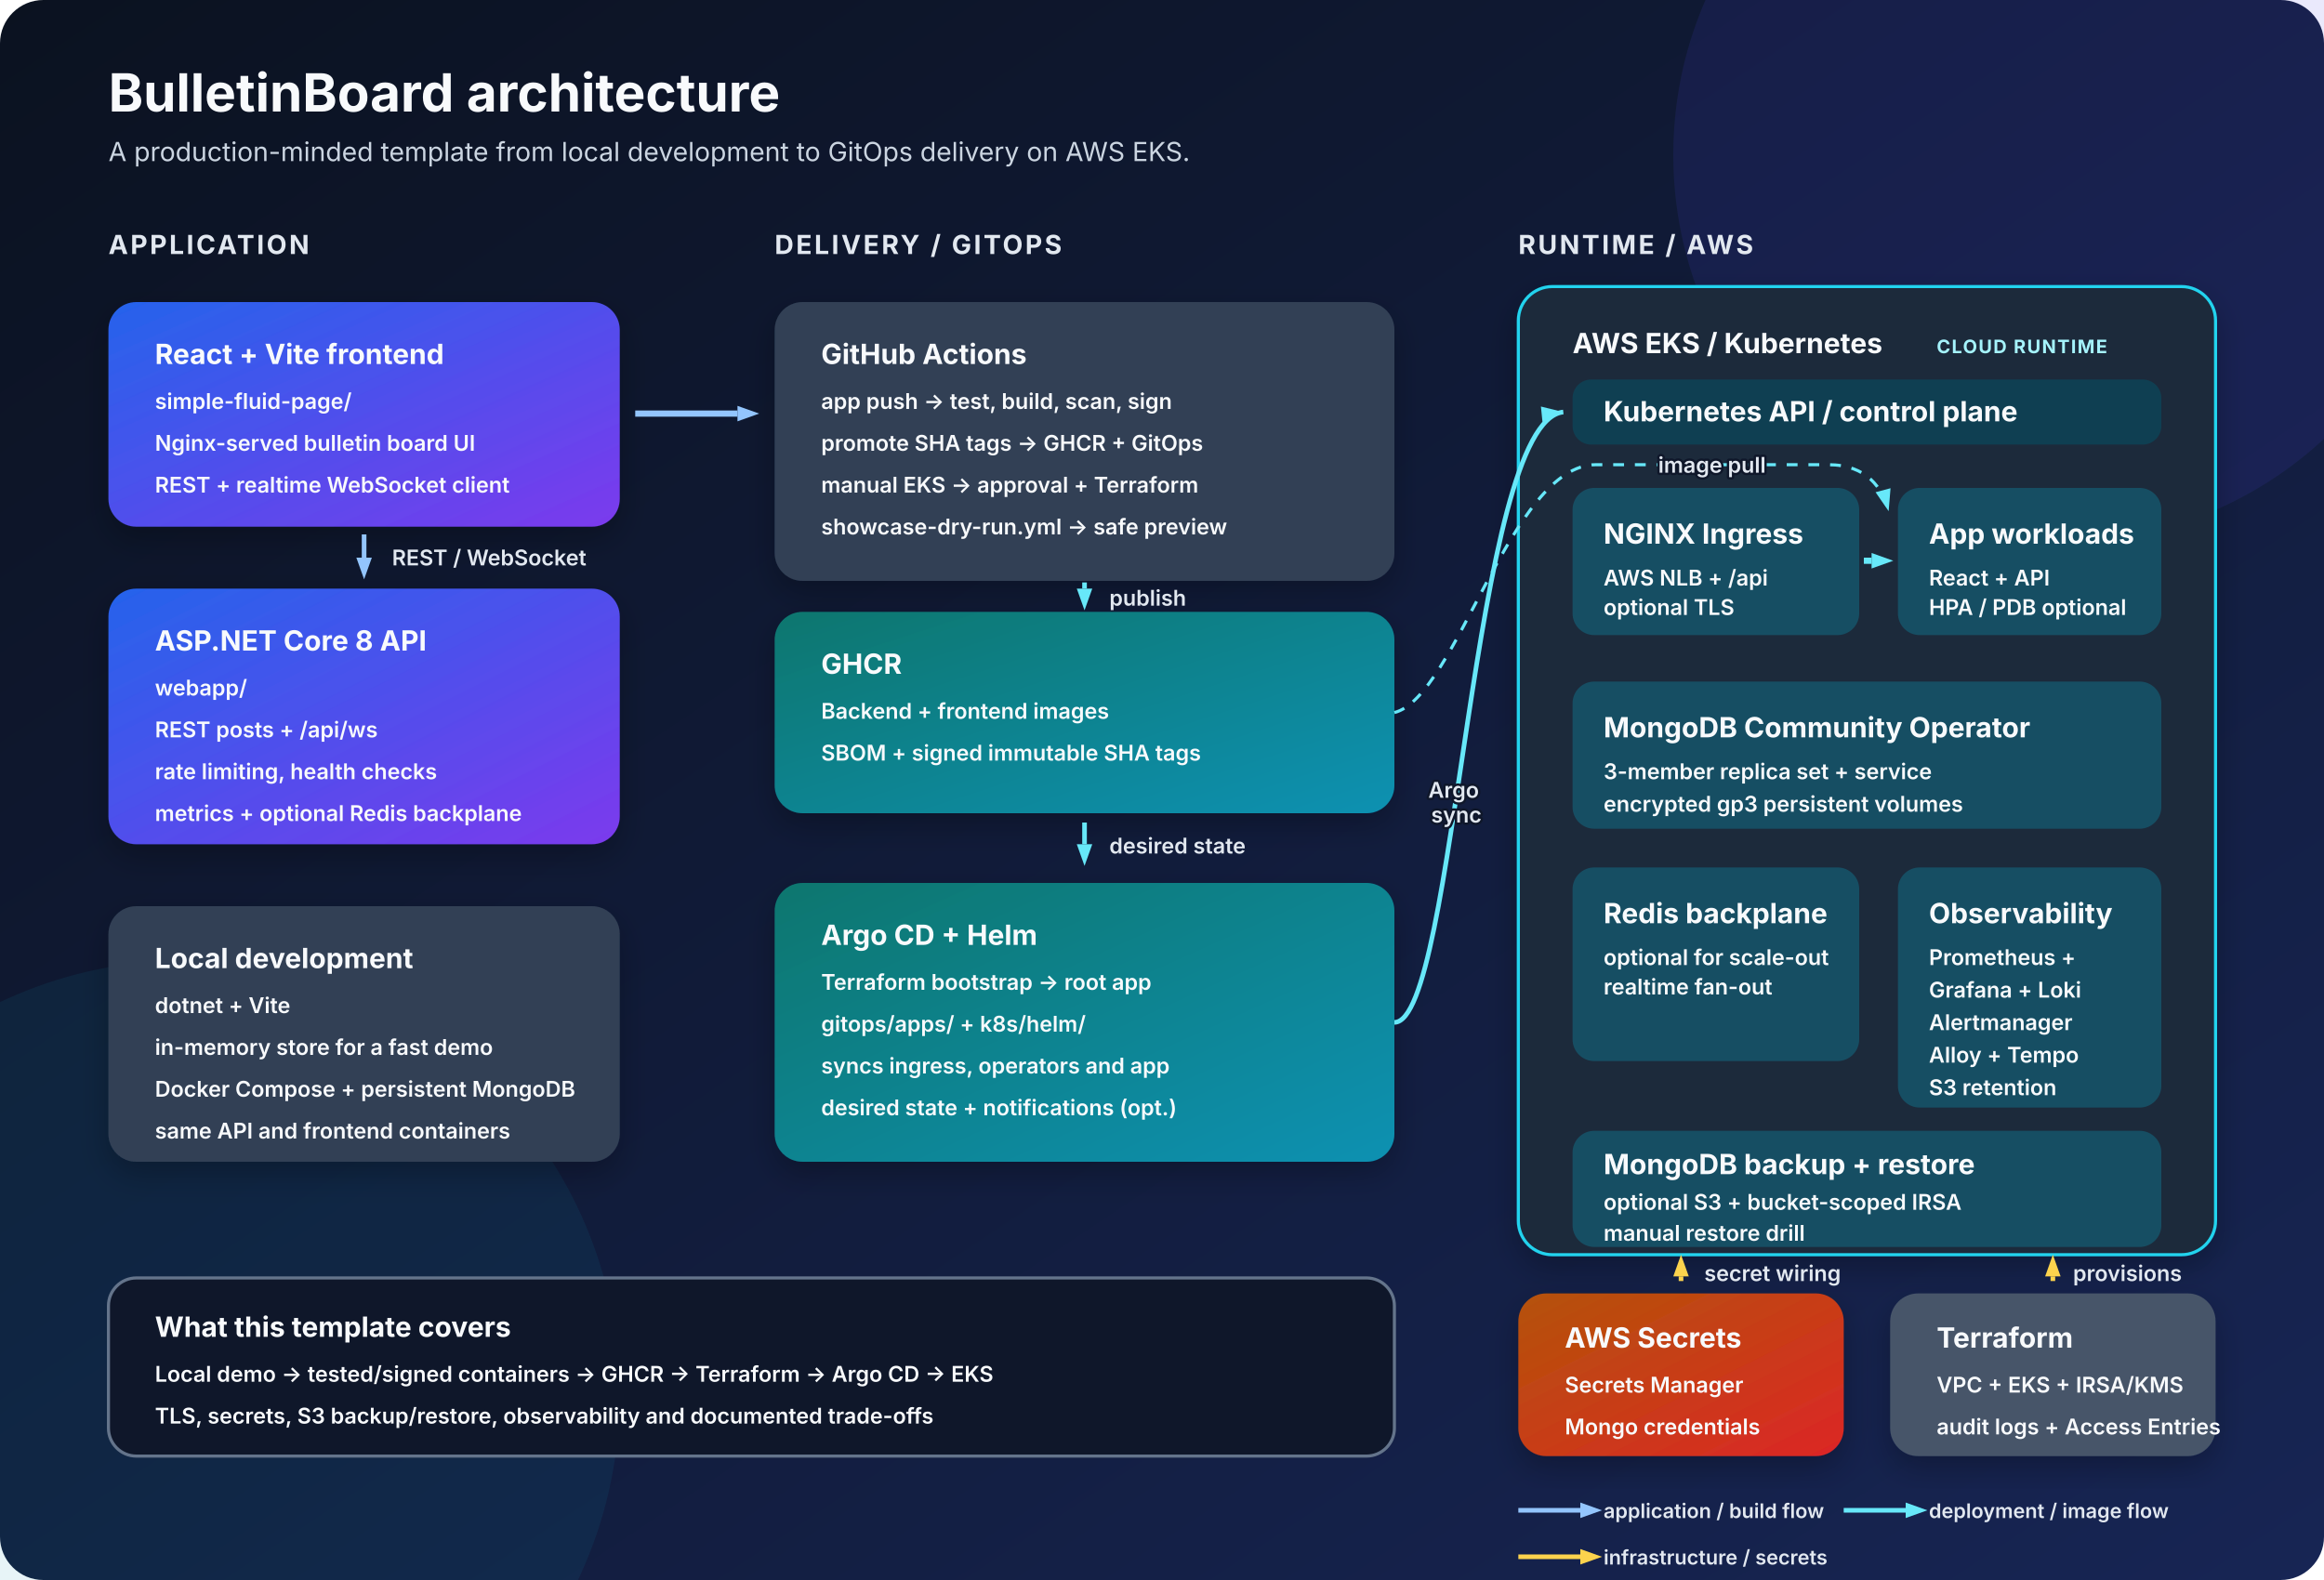
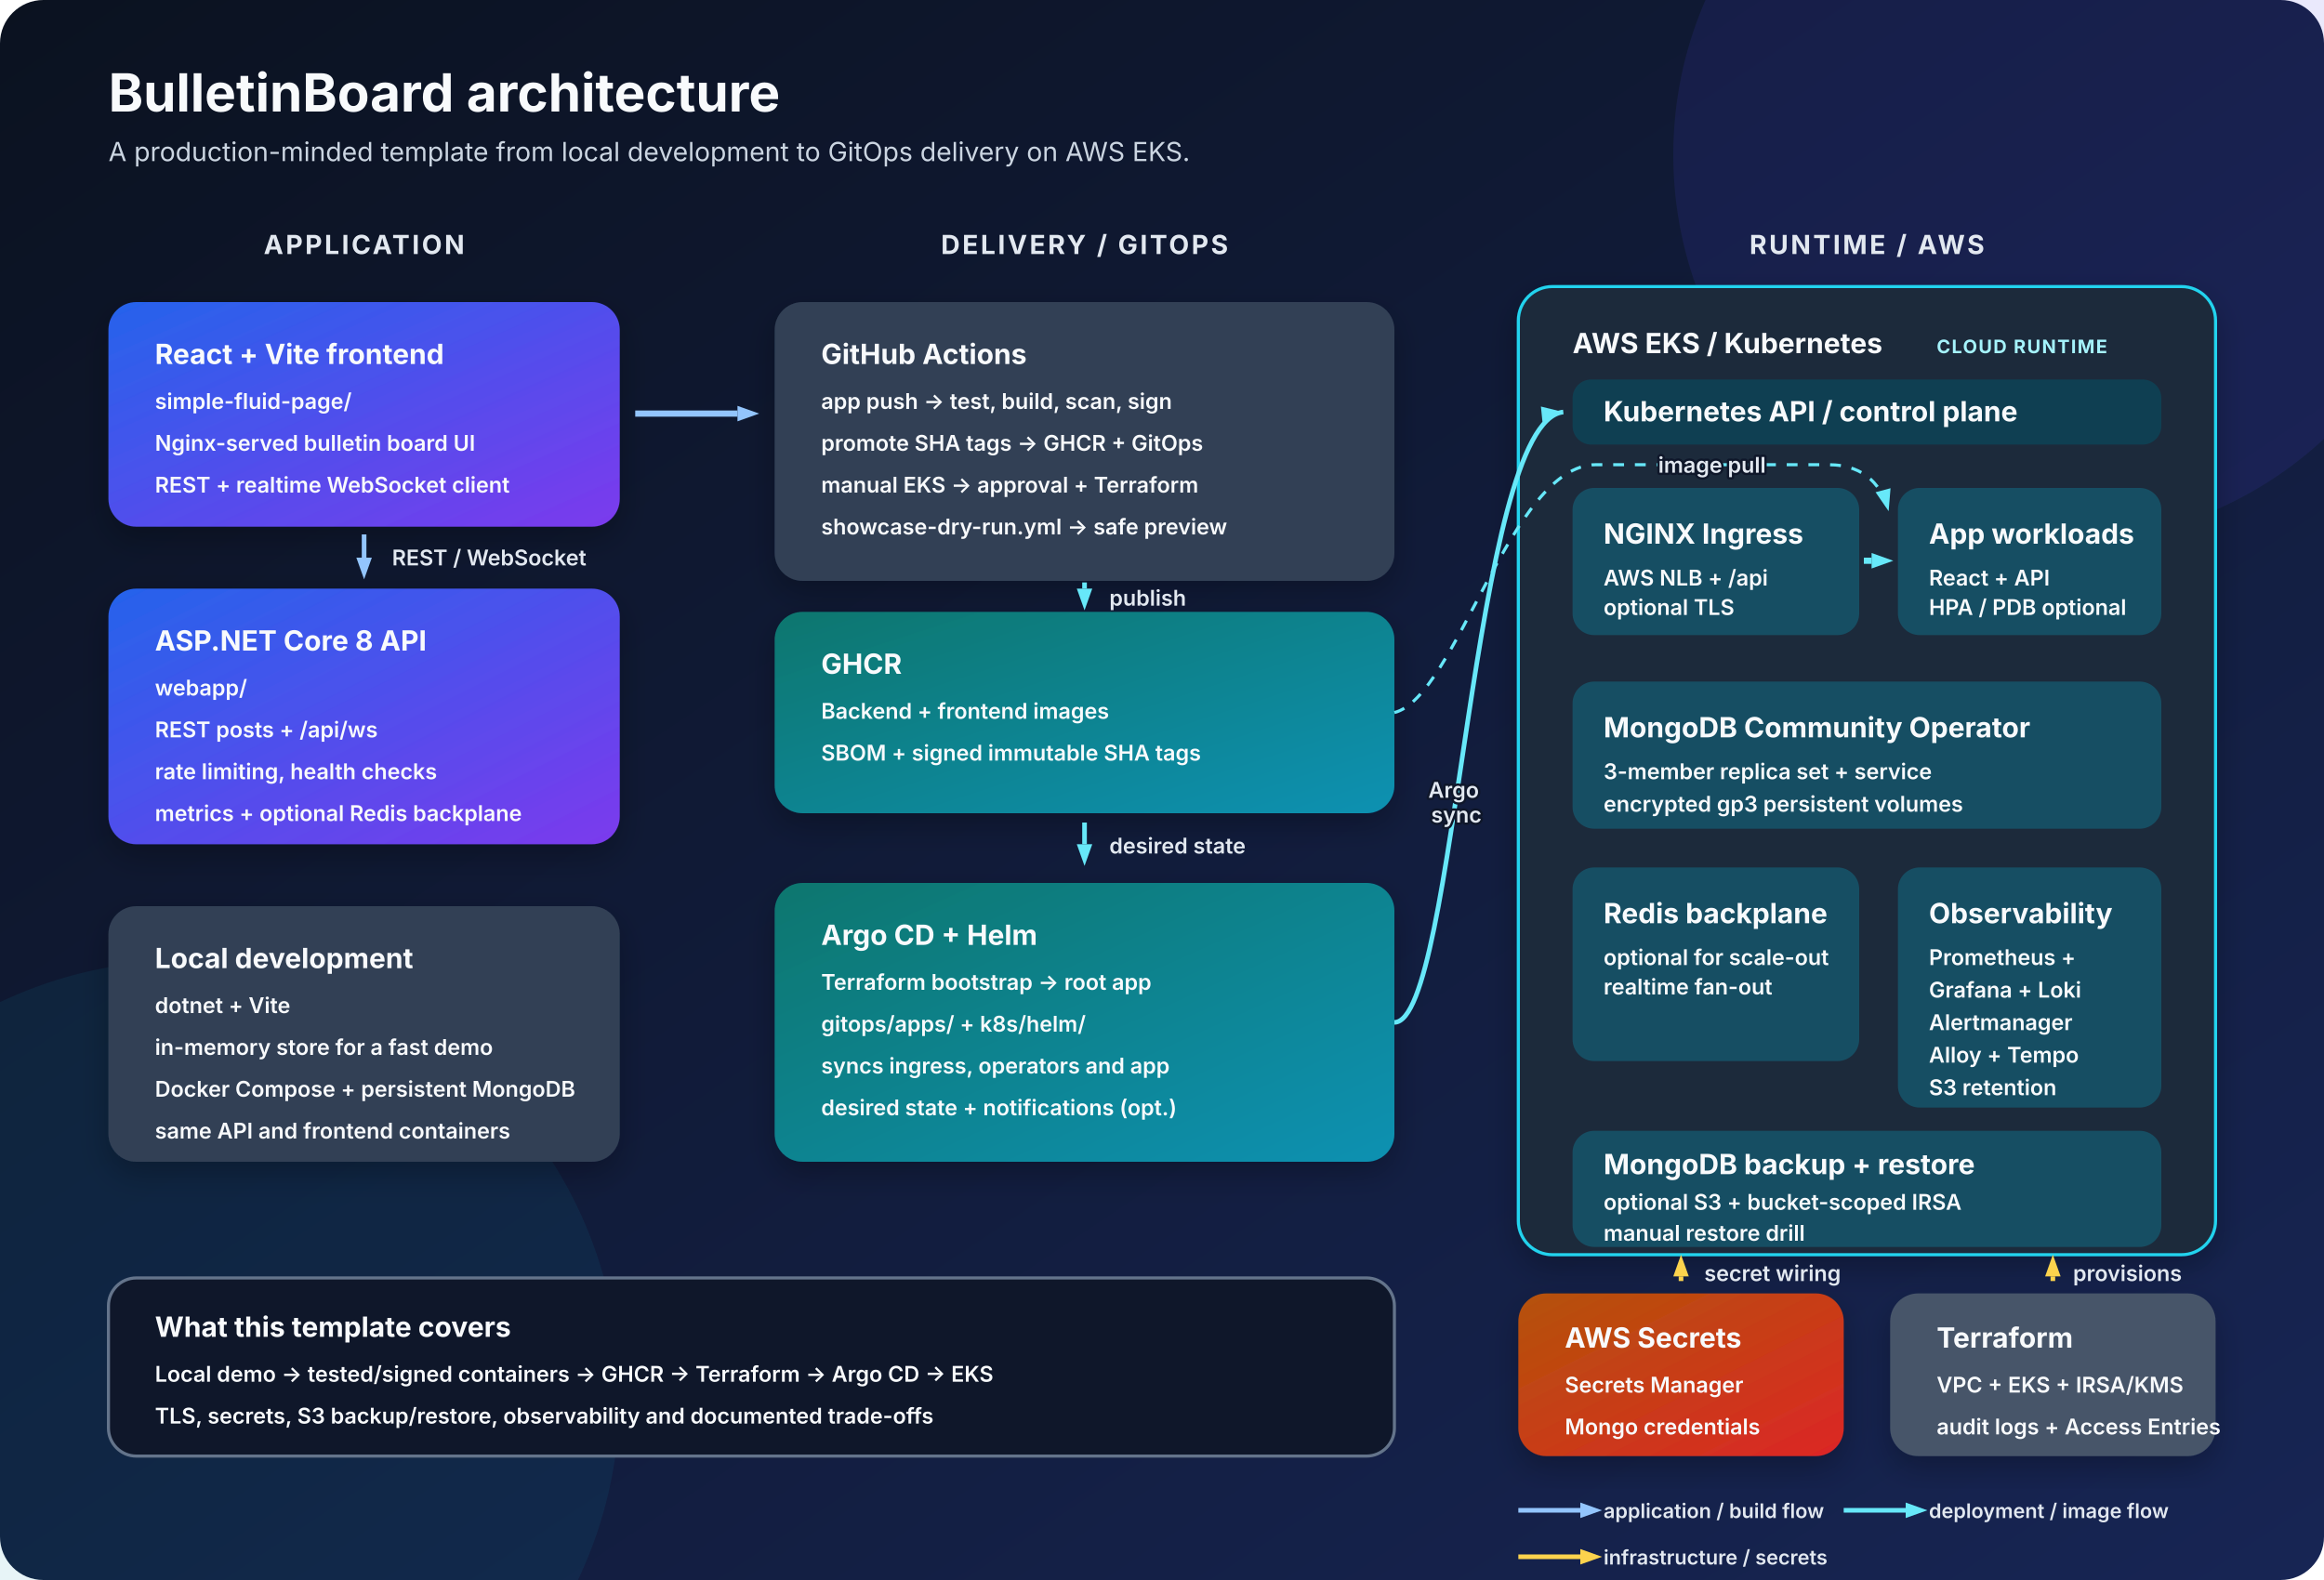
<svg xmlns="http://www.w3.org/2000/svg" width="1500" height="1020" viewBox="0 0 1500 1020" preserveAspectRatio="xMidYMid meet" shape-rendering="geometricPrecision" text-rendering="optimizeLegibility" role="img" aria-labelledby="title desc">
  <defs>
    <linearGradient id="bg" x1="0" y1="0" x2="1" y2="1">
      <stop offset="0" stop-color="#0b1220" />
      <stop offset="1" stop-color="#172554" />
    </linearGradient>
    <linearGradient id="app" x1="0" y1="0" x2="1" y2="1">
      <stop offset="0" stop-color="#2563eb" />
      <stop offset="1" stop-color="#7c3aed" />
    </linearGradient>
    <linearGradient id="platform" x1="0" y1="0" x2="1" y2="1">
      <stop offset="0" stop-color="#0f766e" />
      <stop offset="1" stop-color="#0891b2" />
    </linearGradient>
    <linearGradient id="security" x1="0" y1="0" x2="1" y2="1">
      <stop offset="0" stop-color="#b45309" />
      <stop offset="1" stop-color="#dc2626" />
    </linearGradient>
    <filter id="shadow" x="-20%" y="-20%" width="140%" height="140%">
      <feDropShadow dx="0" dy="8" stdDeviation="10" flood-color="#000" flood-opacity=".25" />
    </filter>
    <marker id="arrow-blue" markerUnits="userSpaceOnUse" markerWidth="14" markerHeight="10" refX="14" refY="5" orient="auto">
      <path d="M0,0 L0,10 L14,5 z" fill="#93c5fd" />
    </marker>
    <marker id="arrow-teal" markerUnits="userSpaceOnUse" markerWidth="14" markerHeight="10" refX="14" refY="5" orient="auto">
      <path d="M0,0 L0,10 L14,5 z" fill="#67e8f9" />
    </marker>
    <marker id="arrow-amber" markerUnits="userSpaceOnUse" markerWidth="14" markerHeight="10" refX="14" refY="5" orient="auto">
      <path d="M0,0 L0,10 L14,5 z" fill="#fcd34d" />
    </marker>
    <marker id="side-arrow-blue" markerUnits="userSpaceOnUse" markerWidth="14" markerHeight="10" refX="0" refY="5" orient="auto">
      <path d="M0,0 L0,10 L14,5 z" fill="#93c5fd" />
    </marker>
    <marker id="side-arrow-teal" markerUnits="userSpaceOnUse" markerWidth="14" markerHeight="10" refX="0" refY="5" orient="auto">
      <path d="M0,0 L0,10 L14,5 z" fill="#67e8f9" />
    </marker>
    <marker id="side-arrow-amber" markerUnits="userSpaceOnUse" markerWidth="14" markerHeight="10" refX="0" refY="5" orient="auto">
      <path d="M0,0 L0,10 L14,5 z" fill="#fcd34d" />
    </marker>
    <marker id="tip-arrow-blue" markerUnits="userSpaceOnUse" markerWidth="14" markerHeight="10" refX="0" refY="5" orient="auto">
      <path d="M0,0 L0,10 L14,5 z" fill="#93c5fd" />
    </marker>
    <marker id="tip-arrow-teal" markerUnits="userSpaceOnUse" markerWidth="14" markerHeight="10" refX="0" refY="5" orient="auto">
      <path d="M0,0 L0,10 L14,5 z" fill="#67e8f9" />
    </marker>
    <marker id="tip-arrow-amber" markerUnits="userSpaceOnUse" markerWidth="14" markerHeight="10" refX="0" refY="5" orient="auto">
      <path d="M0,0 L0,10 L14,5 z" fill="#fcd34d" />
    </marker>
    <style>
      .title { font: 700 34px Inter, ui-sans-serif, system-ui, sans-serif; fill: #f8fafc; }
      .subtitle { font: 400 17px Inter, ui-sans-serif, system-ui, sans-serif; fill: #cbd5e1; }
      .section { font: 700 17px Inter, ui-sans-serif, system-ui, sans-serif; fill: #e2e8f0; letter-spacing: 1.5px; }
      .box-title { font: 700 18px Inter, ui-sans-serif, system-ui, sans-serif; fill: #f8fafc; }
      .box-text { font: 600 14px Inter, ui-sans-serif, system-ui, sans-serif; fill: #f8fafc; }
      .small { font: 600 14px Inter, ui-sans-serif, system-ui, sans-serif; fill: #e2e8f0; }
      .flow-label { stroke: #0f172a; stroke-width: 3px; stroke-linejoin: round; paint-order: stroke fill; }
      .legend { font: 600 13px Inter, ui-sans-serif, system-ui, sans-serif; fill: #e2e8f0; }
      .chip { font: 700 12px Inter, ui-sans-serif, system-ui, sans-serif; fill: #a5f3fc; letter-spacing: .8px; }
    </style>
  </defs>
  <rect width="1500" height="1020" rx="28" fill="url(#bg)" />
  <circle cx="1330" cy="100" r="250" fill="#4f46e5" opacity=".12" />
  <circle cx="120" cy="900" r="280" fill="#0891b2" opacity=".10" />
  <text x="70" y="72" class="title">BulletinBoard architecture</text>
  <text x="70" y="104" class="subtitle">A production-minded template from local development to GitOps delivery on AWS EKS.</text>
-   <text x="70" y="164" class="section">APPLICATION</text>
-   <text x="500" y="164" class="section">DELIVERY / GITOPS</text>
-   <text x="980" y="164" class="section">RUNTIME / AWS</text>
+   <text x="235" y="164" class="section" text-anchor="middle">APPLICATION</text>
+   <text x="700" y="164" class="section" text-anchor="middle">DELIVERY / GITOPS</text>
+   <text x="1205" y="164" class="section" text-anchor="middle">RUNTIME / AWS</text>
  <g>
    <rect filter="url(#shadow)" x="70" y="195" width="330" height="145" rx="18" fill="url(#app)" />
    <text x="100" y="235" class="box-title">React + Vite frontend</text>
    <text x="100" y="264" class="box-text">simple-fluid-page/</text>
    <text x="100" y="291" class="box-text">Nginx-served bulletin board UI</text>
    <text x="100" y="318" class="box-text">REST + realtime WebSocket client</text>
  </g>
  <g>
    <rect filter="url(#shadow)" x="70" y="380" width="330" height="165" rx="18" fill="url(#app)" />
    <text x="100" y="420" class="box-title">ASP.NET Core 8 API</text>
    <text x="100" y="449" class="box-text">webapp/</text>
    <text x="100" y="476" class="box-text">REST posts + /api/ws</text>
    <text x="100" y="503" class="box-text">rate limiting, health checks</text>
    <text x="100" y="530" class="box-text">metrics + optional Redis backplane</text>
  </g>
  <g>
    <rect filter="url(#shadow)" x="70" y="585" width="330" height="165" rx="18" fill="#334155" />
    <text x="100" y="625" class="box-title">Local development</text>
    <text x="100" y="654" class="box-text">dotnet + Vite</text>
    <text x="100" y="681" class="box-text">in-memory store for a fast demo</text>
    <text x="100" y="708" class="box-text">Docker Compose + persistent MongoDB</text>
    <text x="100" y="735" class="box-text">same API and frontend containers</text>
  </g>
  <path d="M235 345 L235 360" fill="none" stroke="#93c5fd" stroke-width="3" stroke-linecap="butt" marker-end="url(#tip-arrow-blue)" />
  <text x="253" y="365" class="small">REST / WebSocket</text>
  <g>
    <rect filter="url(#shadow)" x="500" y="195" width="400" height="180" rx="18" fill="#334155" />
    <text x="530" y="235" class="box-title">GitHub Actions</text>
    <text x="530" y="264" class="box-text">app push → test, build, scan, sign</text>
    <text x="530" y="291" class="box-text">promote SHA tags → GHCR + GitOps</text>
    <text x="530" y="318" class="box-text">manual EKS → approval + Terraform</text>
    <text x="530" y="345" class="box-text">showcase-dry-run.yml → safe preview</text>
  </g>
  <g>
    <rect filter="url(#shadow)" x="500" y="395" width="400" height="130" rx="18" fill="url(#platform)" />
    <text x="530" y="435" class="box-title">GHCR</text>
    <text x="530" y="464" class="box-text">Backend + frontend images</text>
    <text x="530" y="491" class="box-text">SBOM + signed immutable SHA tags</text>
  </g>
  <g>
    <rect filter="url(#shadow)" x="500" y="570" width="400" height="180" rx="18" fill="url(#platform)" />
    <text x="530" y="610" class="box-title">Argo CD + Helm</text>
    <text x="530" y="639" class="box-text">Terraform bootstrap → root app</text>
    <text x="530" y="666" class="box-text">gitops/apps/ + k8s/helm/</text>
    <text x="530" y="693" class="box-text">syncs ingress, operators and app</text>
    <text x="530" y="720" class="box-text">desired state + notifications (opt.)</text>
  </g>
  <path d="M410 267 C440 267 455 267 476 267" fill="none" stroke="#93c5fd" stroke-width="4" marker-end="url(#side-arrow-blue)" />
  <path d="M700 376 L700 380" fill="none" stroke="#67e8f9" stroke-width="3" stroke-linecap="butt" marker-end="url(#tip-arrow-teal)" />
  <path d="M700 531 L700 545" fill="none" stroke="#67e8f9" stroke-width="3" stroke-linecap="butt" marker-end="url(#tip-arrow-teal)" />
  <text x="716" y="391" class="small">publish</text>
  <text x="716" y="551" class="small">desired state</text>
  <g>
    <rect filter="url(#shadow)" x="980" y="185" width="450" height="625" rx="22" fill="#1e293b" stroke="#22d3ee" stroke-width="2" />
    <text x="1015" y="228" class="box-title">AWS EKS / Kubernetes</text>
    <text x="1250" y="228" class="chip">CLOUD RUNTIME</text>
    <rect x="1015" y="245" width="380" height="42" rx="12" fill="#0f3f52" />
    <text x="1035" y="272" class="box-title" font-size="15">Kubernetes API / control plane</text>
    <rect x="1015" y="315" width="185" height="95" rx="14" fill="#164e63" />
    <text x="1035" y="351" class="box-title" font-size="16">NGINX Ingress</text>
    <text x="1035" y="378" class="box-text">AWS NLB + /api</text>
    <text x="1035" y="397" class="box-text">optional TLS</text>
    <rect x="1225" y="315" width="170" height="95" rx="14" fill="#164e63" />
    <text x="1245" y="351" class="box-title" font-size="16">App workloads</text>
    <text x="1245" y="378" class="box-text">React + API</text>
    <text x="1245" y="397" class="box-text">HPA / PDB optional</text>
    <path d="M1203 362 L1208 362" fill="none" stroke="#67e8f9" stroke-width="4" stroke-linecap="butt" marker-end="url(#side-arrow-teal)" />
    <rect x="1015" y="440" width="380" height="95" rx="14" fill="#164e63" />
    <text x="1035" y="476" class="box-title" font-size="16">MongoDB Community Operator</text>
    <text x="1035" y="503" class="box-text">3-member replica set + service</text>
    <text x="1035" y="524" class="box-text">encrypted gp3 persistent volumes</text>
    <rect x="1015" y="560" width="185" height="125" rx="14" fill="#164e63" />
    <text x="1035" y="596" class="box-title" font-size="16">Redis backplane</text>
    <text x="1035" y="623" class="box-text">optional for scale-out</text>
    <text x="1035" y="642" class="box-text">realtime fan-out</text>
    <rect x="1225" y="560" width="170" height="155" rx="14" fill="#164e63" />
    <text x="1245" y="596" class="box-title" font-size="16">Observability</text>
    <text x="1245" y="623" class="box-text">Prometheus +</text>
    <text x="1245" y="644" class="box-text">Grafana + Loki</text>
    <text x="1245" y="665" class="box-text">Alertmanager</text>
    <text x="1245" y="686" class="box-text">Alloy + Tempo</text>
    <text x="1245" y="707" class="box-text">S3 retention</text>
    <rect x="1015" y="730" width="380" height="75" rx="14" fill="#164e63" />
    <text x="1035" y="758" class="box-title" font-size="16">MongoDB backup + restore</text>
    <text x="1035" y="781" class="box-text">optional S3 + bucket-scoped IRSA</text>
    <text x="1035" y="801" class="box-text">manual restore drill</text>
  </g>
  <path d="M900 660 C940 660 950 272 1009 266" fill="none" stroke="#67e8f9" stroke-width="3" marker-end="url(#arrow-teal)" />
  <path d="M900 460 C940 450 975 300 1030 300 C1090 300 1155 300 1180 300 C1205 300 1215 315 1219 330" fill="none" stroke="#67e8f9" stroke-width="2" stroke-dasharray="7 7" marker-end="url(#arrow-teal)" />
  <text x="940" y="515" class="small flow-label" text-anchor="middle">
    <tspan x="940" dy="0">Argo</tspan>
    <tspan x="940" dy="16">sync</tspan>
  </text>
  <text x="1105" y="300" class="small flow-label" text-anchor="middle" dominant-baseline="middle">image pull</text>
  <g>
    <rect filter="url(#shadow)" x="980" y="835" width="210" height="105" rx="18" fill="url(#security)" />
    <text x="1010" y="870" class="box-title">AWS Secrets</text>
    <text x="1010" y="899" class="box-text">Secrets Manager</text>
    <text x="1010" y="926" class="box-text">Mongo credentials</text>
  </g>
  <g>
    <rect filter="url(#shadow)" x="1220" y="835" width="210" height="105" rx="18" fill="#475569" />
    <text x="1250" y="870" class="box-title">Terraform</text>
    <text x="1250" y="899" class="box-text">VPC + EKS + IRSA/KMS</text>
    <text x="1250" y="926" class="box-text">audit logs + Access Entries</text>
  </g>
  <path d="M1085 827 L1085 824" fill="none" stroke="#fcd34d" stroke-width="3" stroke-linecap="butt" marker-end="url(#tip-arrow-amber)" />
  <text x="1100" y="827" class="small">secret wiring</text>
  <path d="M1325 827 L1325 824" fill="none" stroke="#fcd34d" stroke-width="3" stroke-linecap="butt" marker-end="url(#tip-arrow-amber)" />
  <text x="1338" y="827" class="small">provisions</text>
  <rect x="70" y="825" width="830" height="115" rx="18" fill="#0f172a" stroke="#64748b" stroke-width="2" />
  <text x="100" y="863" class="box-title">What this template covers</text>
  <text x="100" y="892" class="box-text">Local demo → tested/signed containers → GHCR → Terraform → Argo CD → EKS</text>
  <text x="100" y="919" class="box-text">TLS, secrets, S3 backup/restore, observability and documented trade-offs</text>
  <line x1="980" y1="975" x2="1020" y2="975" stroke="#93c5fd" stroke-width="3" marker-end="url(#side-arrow-blue)" />
  <text x="1035" y="980" class="legend">application / build flow</text>
  <line x1="1190" y1="975" x2="1230" y2="975" stroke="#67e8f9" stroke-width="3" marker-end="url(#side-arrow-teal)" />
  <text x="1245" y="980" class="legend">deployment / image flow</text>
  <line x1="980" y1="1005" x2="1020" y2="1005" stroke="#fcd34d" stroke-width="3" marker-end="url(#side-arrow-amber)" />
  <text x="1035" y="1010" class="legend">infrastructure / secrets</text>
</svg>
